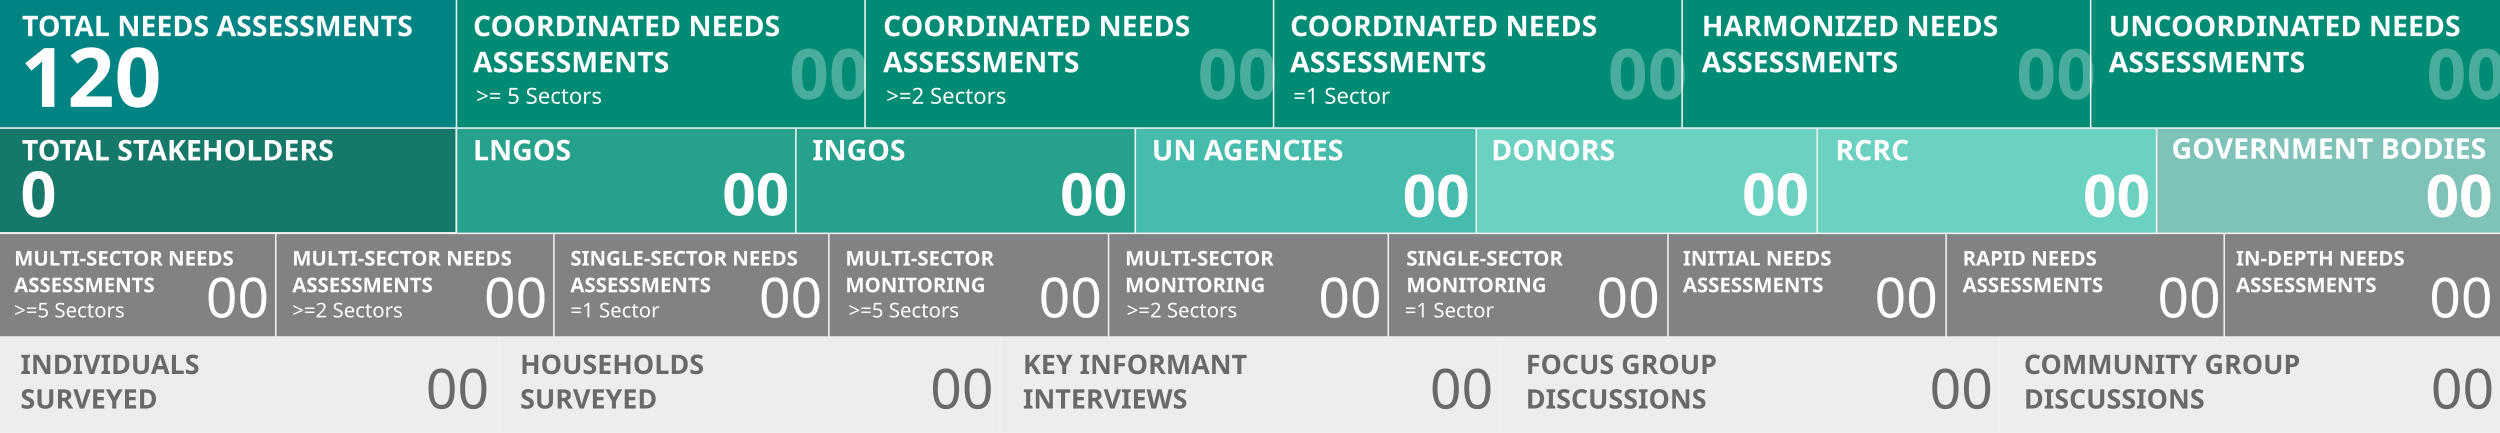
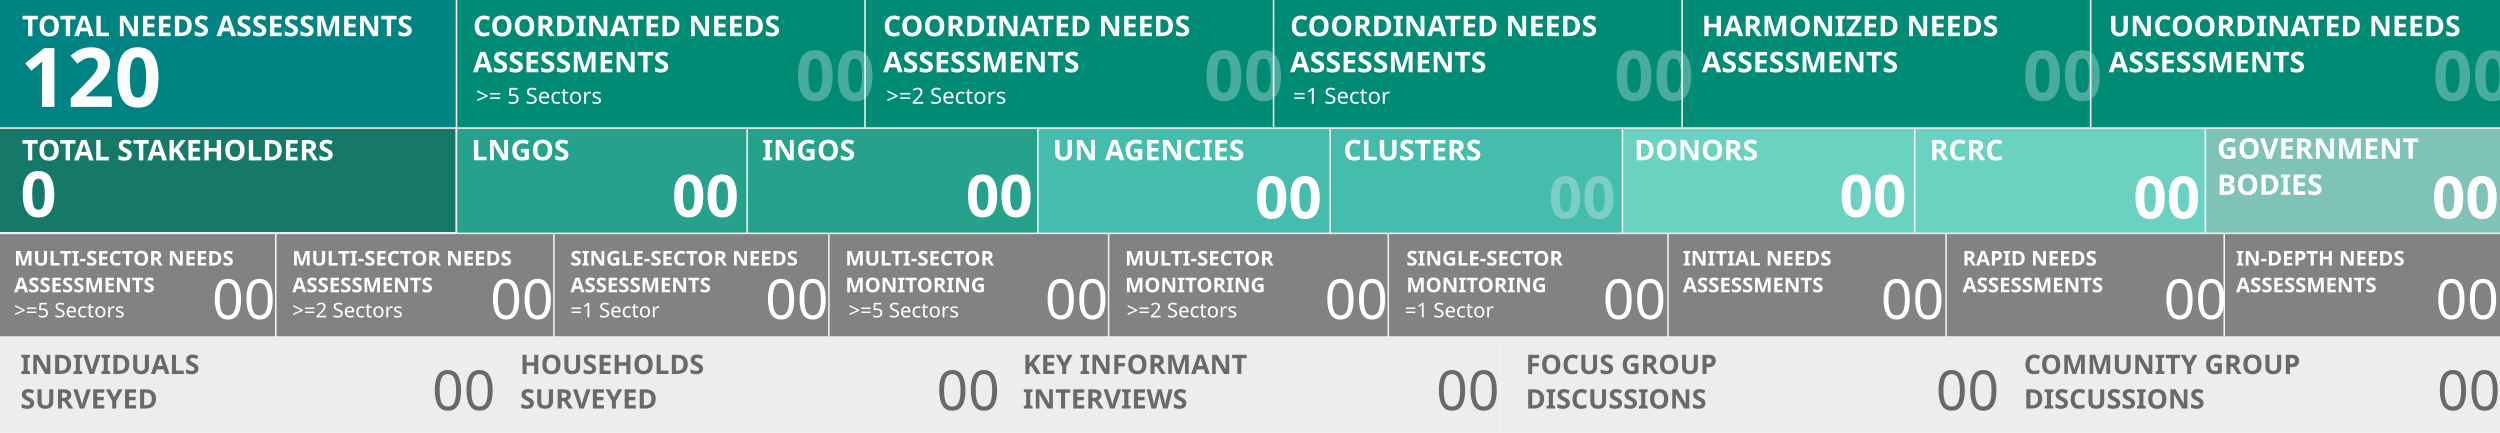
<svg xmlns="http://www.w3.org/2000/svg" width="1591px" height="275px" viewBox="0 0 1591 275" version="1.1">
  <defs />
  <g id="summary" stroke="none" stroke-width="1" fill="none" fill-rule="evenodd">
    <rect id="Rectangle-6" fill="#008483" x="0" y="0" width="290" height="81" />
    <text id="total_assessments" font-family="SourceSansPro-Bold, Source Sans Pro" font-size="52.328" font-weight="bold" fill="#FFFFFF">
      <tspan x="13" y="68">120</tspan>
    </text>
    <text id="TOTAL-NEEDS-ASSESSME" font-family="SourceSansPro-Bold, Source Sans Pro" font-size="18.114" font-weight="bold" fill="#FFFFFF">
      <tspan x="14" y="23">TOTAL NEEDS ASSESSMENTS</tspan>
    </text>
    <g id="Group" transform="translate(0, 82)">
      <rect id="Rectangle-6" fill="#167868" x="0" y="0" width="289.818" height="65.673" />
      <text id="TOTAL-STAKEHOLDERS" font-family="SourceSansPro-Bold, Source Sans Pro" font-size="18.114" font-weight="bold" fill="#FFFFFF">
        <tspan x="13.911" y="20.059">TOTAL STAKEHOLDERS</tspan>
      </text>
    </g>
    <text id="total_stakeholders" font-family="SourceSansPro-Bold, Source Sans Pro" font-size="40.253" font-weight="bold" fill="#FFFFFF">
      <tspan x="13" y="138">0</tspan>
    </text>
    <rect id="Rectangle-6" fill="#008B74" x="291" y="0" width="259" height="81" />
    <text id="COORDINATED-NEEDS-AS" font-family="SourceSansPro-Bold, Source Sans Pro" font-size="18.114" font-weight="bold" fill="#FFFFFF">
      <tspan x="301" y="23">COORDINATED NEEDS </tspan>
      <tspan x="301" y="46">ASSESSMENTS</tspan>
    </text>
    <rect id="Rectangle-6" fill="#008B74" x="551" y="0" width="259" height="81" />
    <text id="COORDINATED-NEEDS-AS" font-family="SourceSansPro-Bold, Source Sans Pro" font-size="18.114" font-weight="bold" fill="#FFFFFF">
      <tspan x="562" y="23">COORDINATED NEEDS </tspan>
      <tspan x="562" y="46">ASSESSMENTS</tspan>
    </text>
    <rect id="Rectangle-6" fill="#008B74" x="811" y="0" width="259" height="81" />
    <rect id="Rectangle-6" fill="#008B74" x="1071" y="0" width="259" height="81" />
-     <rect id="Rectangle-6" fill="#26A18C" x="291" y="82" width="215" height="66" />
-     <rect id="Rectangle-6" fill="#26A18C" x="507" y="82" width="215" height="66" />
-     <rect id="Rectangle-6" fill="#46BCAC" x="723" y="82" width="216" height="66" />
-     <rect id="Rectangle-6" fill="#6BD1C0" x="940" y="82" width="216" height="66" />
-     <rect id="Rectangle-6" fill="#6BD1C0" x="1157" y="82" width="215" height="66" />
-     <rect id="Rectangle-6" fill="#7FC2B7" x="1373" y="82" width="218" height="66" />
+     <rect id="Rectangle-6" fill="#26A18C" x="291" y="82" width="184" height="66" />
+     <rect id="Rectangle-6" fill="#26A18C" x="476" y="82" width="184" height="66" />
+     <rect id="Rectangle-6" fill="#46BCAC" x="661" y="82" width="185" height="66" />
+     <rect id="Rectangle-6" fill="#6BD1C0" x="1033" y="82" width="185" height="66" />
+     <rect id="Rectangle-6" fill="#6BD1C0" x="1219" y="82" width="184" height="66" />
+     <rect id="Rectangle-6" fill="#7FC2B7" x="1404" y="82" width="187" height="66" />
    <text id="LNGOStitle" font-family="SourceSansPro-Bold, Source Sans Pro" font-size="18.114" font-weight="bold" fill="#FFFFFF">
-       <tspan x="301" y="102">LNGOS</tspan>
+       <tspan x="300" y="102">LNGOS</tspan>
    </text>
    <text id="INGOStitle" font-family="SourceSansPro-Bold, Source Sans Pro" font-size="18.114" font-weight="bold" fill="#FFFFFF">
-       <tspan x="517" y="102">INGOS</tspan>
+       <tspan x="485" y="102">INGOS</tspan>
    </text>
    <text id="UN-AGENCIES" font-family="SourceSansPro-Bold, Source Sans Pro" font-size="18.114" font-weight="bold" fill="#FFFFFF">
-       <tspan x="733" y="102">UN AGENCIES</tspan>
+       <tspan x="670" y="102">UN AGENCIES</tspan>
+     </text>
+     <rect id="Rectangle-6" fill="#46BCAC" x="847" y="82" width="185" height="66" />
+     <text id="CLUSTERSlabel" font-family="SourceSansPro-Bold, Source Sans Pro" font-size="18.114" font-weight="bold" fill="#FFFFFF">
+       <tspan x="855" y="102">CLUSTERS</tspan>
    </text>
    <text id="DONORSlabel" font-family="SourceSansPro-Bold, Source Sans Pro" font-size="18.114" font-weight="bold" fill="#FFFFFF">
-       <tspan x="949" y="102">DONORS</tspan>
+       <tspan x="1040" y="102">DONORS</tspan>
    </text>
    <text id="RCRClabel" font-family="SourceSansPro-Bold, Source Sans Pro" font-size="18.114" font-weight="bold" fill="#FFFFFF">
-       <tspan x="1168" y="102">RCRC</tspan>
+       <tspan x="1228" y="102">RCRC</tspan>
    </text>
    <text id="GOVERNMENT-BODIES" font-family="SourceSansPro-Bold, Source Sans Pro" font-size="18.114" font-weight="bold" fill="#FFFFFF">
-       <tspan x="1382" y="101">GOVERNMENT BODIES</tspan>
+       <tspan x="1411" y="101">GOVERNMENT </tspan>
+       <tspan x="1411" y="124">BODIES</tspan>
    </text>
    <rect id="Rectangle-6" fill="#828282" x="0" y="149" width="175" height="65" />
    <rect id="Rectangle-6" fill="#828282" x="176" y="149" width="176" height="65" />
    <rect id="Rectangle-6" fill="#828282" x="353" y="149" width="174" height="65" />
    <rect id="Rectangle-6" fill="#828282" x="528" y="149" width="177" height="65" />
    <rect id="Rectangle-6" fill="#828282" x="706" y="149" width="177" height="65" />
    <rect id="Rectangle-6" fill="#828282" x="884" y="149" width="177" height="65" />
    <rect id="Rectangle-6" fill="#828282" x="1062" y="149" width="176" height="65" />
    <text id="MULTI-SECTOR-NEEDS-A" font-family="SourceSansPro-Bold, Source Sans Pro" font-size="12.961" font-weight="bold" fill="#FFFFFF">
      <tspan x="9" y="169">MULTI-SECTOR NEEDS </tspan>
      <tspan x="9" y="186">ASSESSMENTS</tspan>
    </text>
    <text id="&gt;=5-Sectors" font-family="SourceSansPro-Light, Source Sans Pro" font-size="12.961" font-weight="300" fill="#FFFFFF">
      <tspan x="9" y="202">&gt;=5 Sectors</tspan>
    </text>
    <text id="MULTI-SECTOR-NEEDS-A" font-family="SourceSansPro-Bold, Source Sans Pro" font-size="12.961" font-weight="bold" fill="#FFFFFF">
      <tspan x="186" y="169">MULTI-SECTOR NEEDS </tspan>
      <tspan x="186" y="186">ASSESSMENTS</tspan>
    </text>
    <text id="HARMONIZED-NEEDS-ASS" font-family="SourceSansPro-Bold, Source Sans Pro" font-size="18.114" font-weight="bold" fill="#FFFFFF">
      <tspan x="1083" y="23">HARMONIZED NEEDS </tspan>
      <tspan x="1083" y="46">ASSESSMENTS</tspan>
    </text>
    <text id="MULTI-SECTOR-MONITOR" font-family="SourceSansPro-Bold, Source Sans Pro" font-size="12.961" font-weight="bold" fill="#FFFFFF">
      <tspan x="716" y="169">MULTI-SECTOR </tspan>
      <tspan x="716" y="186">MONITORING</tspan>
    </text>
    <text id="INITIAL-NEEDS-ASSESS" font-family="SourceSansPro-Bold, Source Sans Pro" font-size="12.961" font-weight="bold" fill="#FFFFFF">
      <tspan x="1071" y="169">INITIAL NEEDS </tspan>
      <tspan x="1071" y="186">ASSESSMENTS</tspan>
    </text>
    <rect id="Rectangle-6" fill="#828282" x="1239" y="149" width="176" height="65" />
    <text id="RAPID-NEEDS-ASSESSME" font-family="SourceSansPro-Bold, Source Sans Pro" font-size="12.961" font-weight="bold" fill="#FFFFFF">
      <tspan x="1249" y="169">RAPID NEEDS </tspan>
      <tspan x="1249" y="186">ASSESSMENTS</tspan>
    </text>
    <rect id="Rectangle-6" fill="#828282" x="1416" y="149" width="175" height="65" />
    <text id="IN-DEPTH-NEEDS-ASSES" font-family="SourceSansPro-Bold, Source Sans Pro" font-size="12.961" font-weight="bold" fill="#FFFFFF">
      <tspan x="1423" y="169">IN-DEPTH NEEDS </tspan>
      <tspan x="1423" y="186">ASSESSMENTS</tspan>
    </text>
    <text id="SINGLE-SECTOR-NEEDS" font-family="SourceSansPro-Bold, Source Sans Pro" font-size="12.961" font-weight="bold" fill="#FFFFFF">
      <tspan x="363" y="169">SINGLE-SECTOR NEEDS </tspan>
      <tspan x="363" y="186">ASSESSMENTS</tspan>
    </text>
    <rect id="Rectangle-6" fill="#EDEDED" x="318" y="215" width="318" height="60" />
    <text id="HOUSEHOLDS-SURVEYED" font-family="SourceSansPro-Bold, Source Sans Pro" font-size="17.107" font-weight="bold" fill="#696969">
      <tspan x="331" y="238">HOUSEHOLDS </tspan>
      <tspan x="331" y="260">SURVEYED</tspan>
    </text>
    <rect id="Rectangle-6" fill="#EDEDED" x="637" y="215" width="317" height="60" />
    <text id="KEY-INFORMANT-INTERV" font-family="SourceSansPro-Bold, Source Sans Pro" font-size="17.107" font-weight="bold" fill="#696969">
      <tspan x="651" y="238">KEY INFORMANT </tspan>
      <tspan x="651" y="260">INTERVIEWS</tspan>
    </text>
    <rect id="Rectangle-6" fill="#EDEDED" x="955" y="215" width="317" height="60" />
    <text id="focusgroup" font-family="SourceSansPro-Bold, Source Sans Pro" font-size="17.107" font-weight="bold" fill="#696969">
      <tspan x="971" y="238">FOCUS GROUP </tspan>
      <tspan x="971" y="260">DISCUSSIONS</tspan>
    </text>
    <rect id="Rectangle-6" fill="#EDEDED" x="1273" y="215" width="318" height="60" />
    <text id="COMMUNITY-GROUP-DISC" font-family="SourceSansPro-Bold, Source Sans Pro" font-size="17.107" font-weight="bold" fill="#696969">
      <tspan x="1288" y="238">COMMUNITY GROUP </tspan>
      <tspan x="1288" y="260">DISCUSSIONS</tspan>
    </text>
    <rect id="Rectangle-6" fill="#EDEDED" x="0" y="215" width="317" height="60" />
    <rect id="Rectangle-6" fill="#008B74" x="1331" y="0" width="260" height="81" />
    <text id="UNCOORDINATED-NEEDS" font-family="SourceSansPro-Bold, Source Sans Pro" font-size="18.114" font-weight="bold" fill="#FFFFFF">
      <tspan x="1342" y="23">UNCOORDINATED NEEDS </tspan>
      <tspan x="1342" y="46">ASSESSMENTS</tspan>
    </text>
-     <g id="totals_right_align" transform="translate(116, 19)">
-       <text id="coordinated_5_sector" opacity="0.288" font-family="SourceSansPro-Bold, Source Sans Pro" font-size="44.278" font-weight="bold" fill="#FFFFFF">
-         <tspan x="386.243" y="44">00</tspan>
-       </text>
-       <text id="coordinated_2_sector" opacity="0.288" font-family="SourceSansPro-Bold, Source Sans Pro" font-size="44.278" font-weight="bold" fill="#FFFFFF">
-         <tspan x="646.243" y="44">00</tspan>
-       </text>
-       <text id="coordinated_1_sector" opacity="0.288" font-family="SourceSansPro-Bold, Source Sans Pro" font-size="44.278" font-weight="bold" fill="#FFFFFF">
-         <tspan x="907.243" y="44">00</tspan>
-       </text>
-       <text id="harmonized" opacity="0.288" font-family="SourceSansPro-Bold, Source Sans Pro" font-size="44.278" font-weight="bold" fill="#FFFFFF">
-         <tspan x="1167.243" y="44">00</tspan>
-       </text>
-       <text id="ingos" font-family="SourceSansPro-Bold, Source Sans Pro" font-size="37.234" font-weight="bold" fill="#FFFFFF">
-         <tspan x="558.681" y="118">00</tspan>
-       </text>
-       <text id="lngos" font-family="SourceSansPro-Bold, Source Sans Pro" font-size="37.234" font-weight="bold" fill="#FFFFFF">
-         <tspan x="343.681" y="118">00</tspan>
-       </text>
-       <text id="un_agencies" font-family="SourceSansPro-Bold, Source Sans Pro" font-size="37.234" font-weight="bold" fill="#FFFFFF">
-         <tspan x="776.681" y="119">00</tspan>
-       </text>
-       <text id="donors" font-family="SourceSansPro-Bold, Source Sans Pro" font-size="37.234" font-weight="bold" fill="#FFFFFF">
-         <tspan x="992.681" y="118">00</tspan>
-       </text>
-       <text id="government" font-family="SourceSansPro-Bold, Source Sans Pro" font-size="37.234" font-weight="bold" fill="#FFFFFF">
-         <tspan x="1427.681" y="119">00</tspan>
-       </text>
-       <text id="rcrc" font-family="SourceSansPro-Bold, Source Sans Pro" font-size="37.234" font-weight="bold" fill="#FFFFFF">
-         <tspan x="1209.681" y="119">00</tspan>
-       </text>
-       <text id="uncoordinated" opacity="0.288" font-family="SourceSansPro-Bold, Source Sans Pro" font-size="44.278" font-weight="bold" fill="#FFFFFF">
-         <tspan x="1428.243" y="44">00</tspan>
-       </text>
-       <text id="mutli_sector_5" font-family="SourceSansPro-Regular, Source Sans Pro" font-size="35.221" font-weight="normal" fill="#FFFFFF">
-         <tspan x="14.99" y="183">00</tspan>
-       </text>
-       <text id="multi_sector_2" font-family="SourceSansPro-Regular, Source Sans Pro" font-size="35.221" font-weight="normal" fill="#FFFFFF">
-         <tspan x="191.99" y="183">00</tspan>
-       </text>
-       <text id="sector_monitoring_5" font-family="SourceSansPro-Regular, Source Sans Pro" font-size="35.221" font-weight="normal" fill="#FFFFFF">
-         <tspan x="544.99" y="183">00</tspan>
-       </text>
-       <text id="sector_monitoring_2" font-family="SourceSansPro-Regular, Source Sans Pro" font-size="35.221" font-weight="normal" fill="#FFFFFF">
-         <tspan x="722.99" y="183">00</tspan>
-       </text>
-       <text id="sector_monitoring_1" font-family="SourceSansPro-Regular, Source Sans Pro" font-size="35.22" font-weight="normal" fill="#FFFFFF">
-         <tspan x="899.991" y="183">00</tspan>
-       </text>
-       <text id="total_initial" font-family="SourceSansPro-Regular, Source Sans Pro" font-size="35.221" font-weight="normal" fill="#FFFFFF">
-         <tspan x="1076.99" y="183">00</tspan>
-       </text>
-       <text id="total_rapid" font-family="SourceSansPro-Regular, Source Sans Pro" font-size="35.221" font-weight="normal" fill="#FFFFFF">
-         <tspan x="1256.99" y="183">00</tspan>
-       </text>
-       <text id="total_indepth" font-family="SourceSansPro-Regular, Source Sans Pro" font-size="35.221" font-weight="normal" fill="#FFFFFF">
-         <tspan x="1429.99" y="183">00</tspan>
-       </text>
-       <text id="single_sector" font-family="SourceSansPro-Regular, Source Sans Pro" font-size="35.221" font-weight="normal" fill="#FFFFFF">
-         <tspan x="366.99" y="183">00</tspan>
-       </text>
-       <text id="households" font-family="SourceSansPro-Regular, Source Sans Pro" font-size="35.221" font-weight="normal" fill="#696969">
-         <tspan x="475.99" y="241">00</tspan>
-       </text>
-       <text id="key_informants" font-family="SourceSansPro-Regular, Source Sans Pro" font-size="35.221" font-weight="normal" fill="#696969">
-         <tspan x="793.99" y="241">00</tspan>
-       </text>
-       <text id="focus_group_discussions" font-family="SourceSansPro-Regular, Source Sans Pro" font-size="35.221" font-weight="normal" fill="#696969">
-         <tspan x="1111.99" y="241">00</tspan>
-       </text>
-       <text id="community_group_discussions" font-family="SourceSansPro-Regular, Source Sans Pro" font-size="35.221" font-weight="normal" fill="#696969">
-         <tspan x="1430.99" y="241">00</tspan>
-       </text>
-       <text id="individuals" font-family="SourceSansPro-Regular, Source Sans Pro" font-size="35.221" font-weight="normal" fill="#696969">
-         <tspan x="154.99" y="241">00</tspan>
-       </text>
-     </g>
    <text id="MULTI-SECTOR-MONITOR" font-family="SourceSansPro-Bold, Source Sans Pro" font-size="12.961" font-weight="bold" fill="#FFFFFF">
      <tspan x="538" y="169">MULTI-SECTOR </tspan>
      <tspan x="538" y="186">MONITORING</tspan>
    </text>
    <text id="SINGLE-SECTOR-MONITO" font-family="SourceSansPro-Bold, Source Sans Pro" font-size="12.961" font-weight="bold" fill="#FFFFFF">
      <tspan x="895" y="169">SINGLE-SECTOR </tspan>
      <tspan x="895" y="186">MONITORING</tspan>
    </text>
    <text id="&gt;=2-Sectors" font-family="SourceSansPro-Light, Source Sans Pro" font-size="14.088" font-weight="300" fill="#FFFFFF">
      <tspan x="564" y="66">&gt;=2 Sectors</tspan>
    </text>
+     <g id="totals_right_align" transform="translate(120, 20)">
+       <text id="coordinated_5_sector" opacity="0.288" font-family="SourceSansPro-Bold, Source Sans Pro" font-size="44.278" font-weight="bold" fill="#FFFFFF">
+         <tspan x="386.243" y="44">00</tspan>
+       </text>
+       <text id="coordinated_2_sector" opacity="0.288" font-family="SourceSansPro-Bold, Source Sans Pro" font-size="44.278" font-weight="bold" fill="#FFFFFF">
+         <tspan x="646.243" y="44">00</tspan>
+       </text>
+       <text id="coordinated_1_sector" opacity="0.288" font-family="SourceSansPro-Bold, Source Sans Pro" font-size="44.278" font-weight="bold" fill="#FFFFFF">
+         <tspan x="907.243" y="44">00</tspan>
+       </text>
+       <text id="harmonized" opacity="0.288" font-family="SourceSansPro-Bold, Source Sans Pro" font-size="44.278" font-weight="bold" fill="#FFFFFF">
+         <tspan x="1167.243" y="44">00</tspan>
+       </text>
+       <text id="ingos" font-family="SourceSansPro-Bold, Source Sans Pro" font-size="37.234" font-weight="bold" fill="#FFFFFF">
+         <tspan x="494.681" y="118">00</tspan>
+       </text>
+       <text id="lngos" font-family="SourceSansPro-Bold, Source Sans Pro" font-size="37.234" font-weight="bold" fill="#FFFFFF">
+         <tspan x="307.681" y="118">00</tspan>
+       </text>
+       <text id="un_agencies" font-family="SourceSansPro-Bold, Source Sans Pro" font-size="37.234" font-weight="bold" fill="#FFFFFF">
+         <tspan x="678.681" y="119">00</tspan>
+       </text>
+       <text id="clusters" opacity="0.29" font-family="SourceSansPro-Bold, Source Sans Pro" font-size="37.234" font-weight="bold" fill="#FFFFFF">
+         <tspan x="865.681" y="119">00</tspan>
+       </text>
+       <text id="donors" font-family="SourceSansPro-Bold, Source Sans Pro" font-size="37.234" font-weight="bold" fill="#FFFFFF">
+         <tspan x="1050.681" y="118">00</tspan>
+       </text>
+       <text id="government" font-family="SourceSansPro-Bold, Source Sans Pro" font-size="37.234" font-weight="bold" fill="#FFFFFF">
+         <tspan x="1427.681" y="119">00</tspan>
+       </text>
+       <text id="rcrc" font-family="SourceSansPro-Bold, Source Sans Pro" font-size="37.234" font-weight="bold" fill="#FFFFFF">
+         <tspan x="1237.681" y="119">00</tspan>
+       </text>
+       <text id="uncoordinated" opacity="0.288" font-family="SourceSansPro-Bold, Source Sans Pro" font-size="44.278" font-weight="bold" fill="#FFFFFF">
+         <tspan x="1428.243" y="44">00</tspan>
+       </text>
+       <text id="mutli_sector_5" font-family="SourceSansPro-Regular, Source Sans Pro" font-size="35.221" font-weight="normal" fill="#FFFFFF">
+         <tspan x="14.99" y="183">00</tspan>
+       </text>
+       <text id="multi_sector_2" font-family="SourceSansPro-Regular, Source Sans Pro" font-size="35.221" font-weight="normal" fill="#FFFFFF">
+         <tspan x="191.99" y="183">00</tspan>
+       </text>
+       <text id="sector_monitoring_5" font-family="SourceSansPro-Regular, Source Sans Pro" font-size="35.221" font-weight="normal" fill="#FFFFFF">
+         <tspan x="544.99" y="183">00</tspan>
+       </text>
+       <text id="sector_monitoring_2" font-family="SourceSansPro-Regular, Source Sans Pro" font-size="35.221" font-weight="normal" fill="#FFFFFF">
+         <tspan x="722.99" y="183">00</tspan>
+       </text>
+       <text id="sector_monitoring_1" font-family="SourceSansPro-Regular, Source Sans Pro" font-size="35.22" font-weight="normal" fill="#FFFFFF">
+         <tspan x="899.991" y="183">00</tspan>
+       </text>
+       <text id="total_initial" font-family="SourceSansPro-Regular, Source Sans Pro" font-size="35.221" font-weight="normal" fill="#FFFFFF">
+         <tspan x="1076.99" y="183">00</tspan>
+       </text>
+       <text id="total_rapid" font-family="SourceSansPro-Regular, Source Sans Pro" font-size="35.221" font-weight="normal" fill="#FFFFFF">
+         <tspan x="1256.99" y="183">00</tspan>
+       </text>
+       <text id="total_indepth" font-family="SourceSansPro-Regular, Source Sans Pro" font-size="35.221" font-weight="normal" fill="#FFFFFF">
+         <tspan x="1429.99" y="183">00</tspan>
+       </text>
+       <text id="single_sector" font-family="SourceSansPro-Regular, Source Sans Pro" font-size="35.221" font-weight="normal" fill="#FFFFFF">
+         <tspan x="366.99" y="183">00</tspan>
+       </text>
+       <text id="households" font-family="SourceSansPro-Regular, Source Sans Pro" font-size="35.221" font-weight="normal" fill="#696969">
+         <tspan x="475.99" y="241">00</tspan>
+       </text>
+       <text id="key_informants" font-family="SourceSansPro-Regular, Source Sans Pro" font-size="35.221" font-weight="normal" fill="#696969">
+         <tspan x="793.99" y="241">00</tspan>
+       </text>
+       <text id="focus_group_discussions" font-family="SourceSansPro-Regular, Source Sans Pro" font-size="35.221" font-weight="normal" fill="#696969">
+         <tspan x="1111.99" y="241">00</tspan>
+       </text>
+       <text id="community_group_discussions" font-family="SourceSansPro-Regular, Source Sans Pro" font-size="35.221" font-weight="normal" fill="#696969">
+         <tspan x="1430.99" y="241">00</tspan>
+       </text>
+       <text id="individuals" font-family="SourceSansPro-Regular, Source Sans Pro" font-size="35.221" font-weight="normal" fill="#696969">
+         <tspan x="154.99" y="241">00</tspan>
+       </text>
+     </g>
    <text id="COORDINATED-NEEDS-AS" font-family="SourceSansPro-Bold, Source Sans Pro" font-size="18.114" font-weight="bold" fill="#FFFFFF">
      <tspan x="821" y="23">COORDINATED NEEDS </tspan>
      <tspan x="821" y="46">ASSESSMENTS</tspan>
    </text>
    <text id="&gt;=2-Sectors" font-family="SourceSansPro-Light, Source Sans Pro" font-size="12.961" font-weight="300" fill="#FFFFFF">
      <tspan x="186" y="202">&gt;=2 Sectors</tspan>
    </text>
    <text id="=1-Sector" font-family="SourceSansPro-Light, Source Sans Pro" font-size="12.961" font-weight="300" fill="#FFFFFF">
      <tspan x="363" y="202">=1 Sector</tspan>
    </text>
    <text id="&gt;=5-Sectors" font-family="SourceSansPro-Light, Source Sans Pro" font-size="12.961" font-weight="300" fill="#FFFFFF">
      <tspan x="540" y="202">&gt;=5 Sectors</tspan>
    </text>
    <text id="&gt;=2-Sectors" font-family="SourceSansPro-Light, Source Sans Pro" font-size="12.961" font-weight="300" fill="#FFFFFF">
      <tspan x="717" y="202">&gt;=2 Sectors</tspan>
    </text>
    <text id="=1-Sector" font-family="SourceSansPro-Light, Source Sans Pro" font-size="12.961" font-weight="300" fill="#FFFFFF">
      <tspan x="894" y="202">=1 Sector</tspan>
    </text>
    <text id="=1-Sector" font-family="SourceSansPro-Light, Source Sans Pro" font-size="14.088" font-weight="300" fill="#FFFFFF">
      <tspan x="823" y="66">=1 Sector</tspan>
    </text>
    <text id="&gt;=-5-Sectors" font-family="SourceSansPro-Light, Source Sans Pro" font-size="14.088" font-weight="300" fill="#FFFFFF">
      <tspan x="303" y="66">&gt;= 5 Sectors</tspan>
    </text>
    <text id="INDIVIDUALS-SURVEYED" font-family="SourceSansPro-Bold, Source Sans Pro" font-size="17.107" font-weight="bold" fill="#696969">
      <tspan x="13" y="238">INDIVIDUALS </tspan>
      <tspan x="13" y="260">SURVEYED</tspan>
    </text>
  </g>
</svg>
